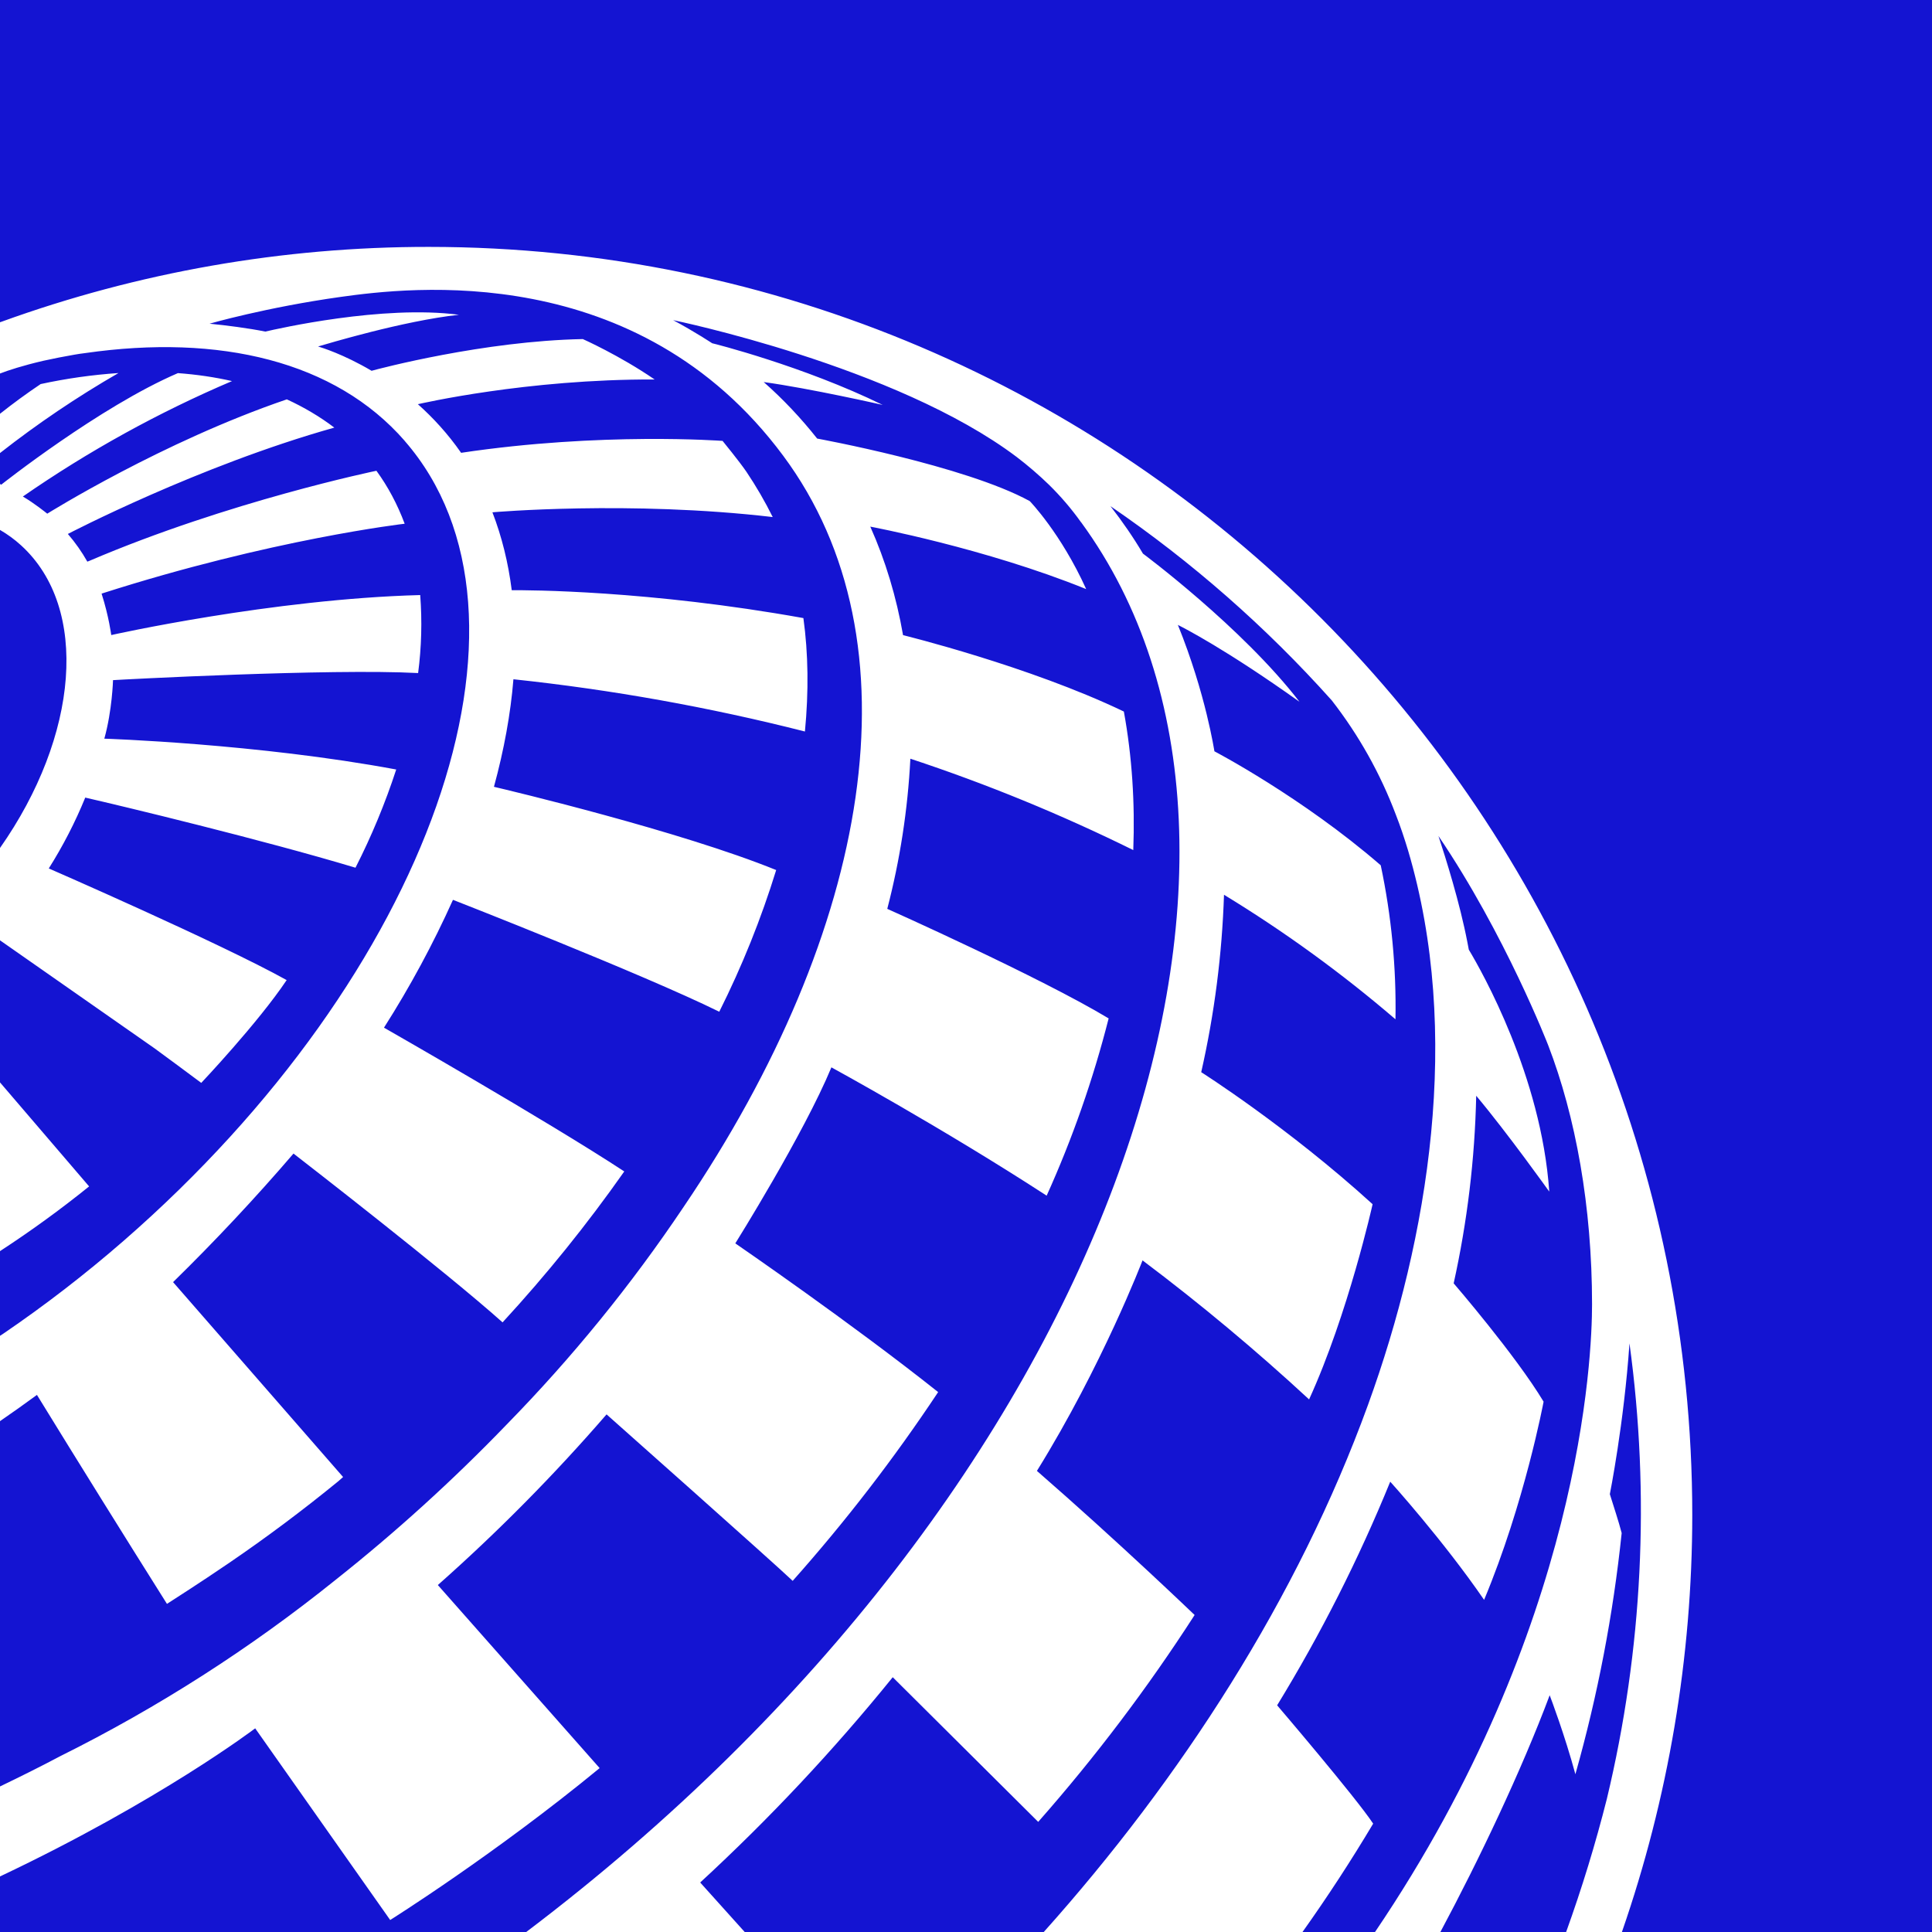
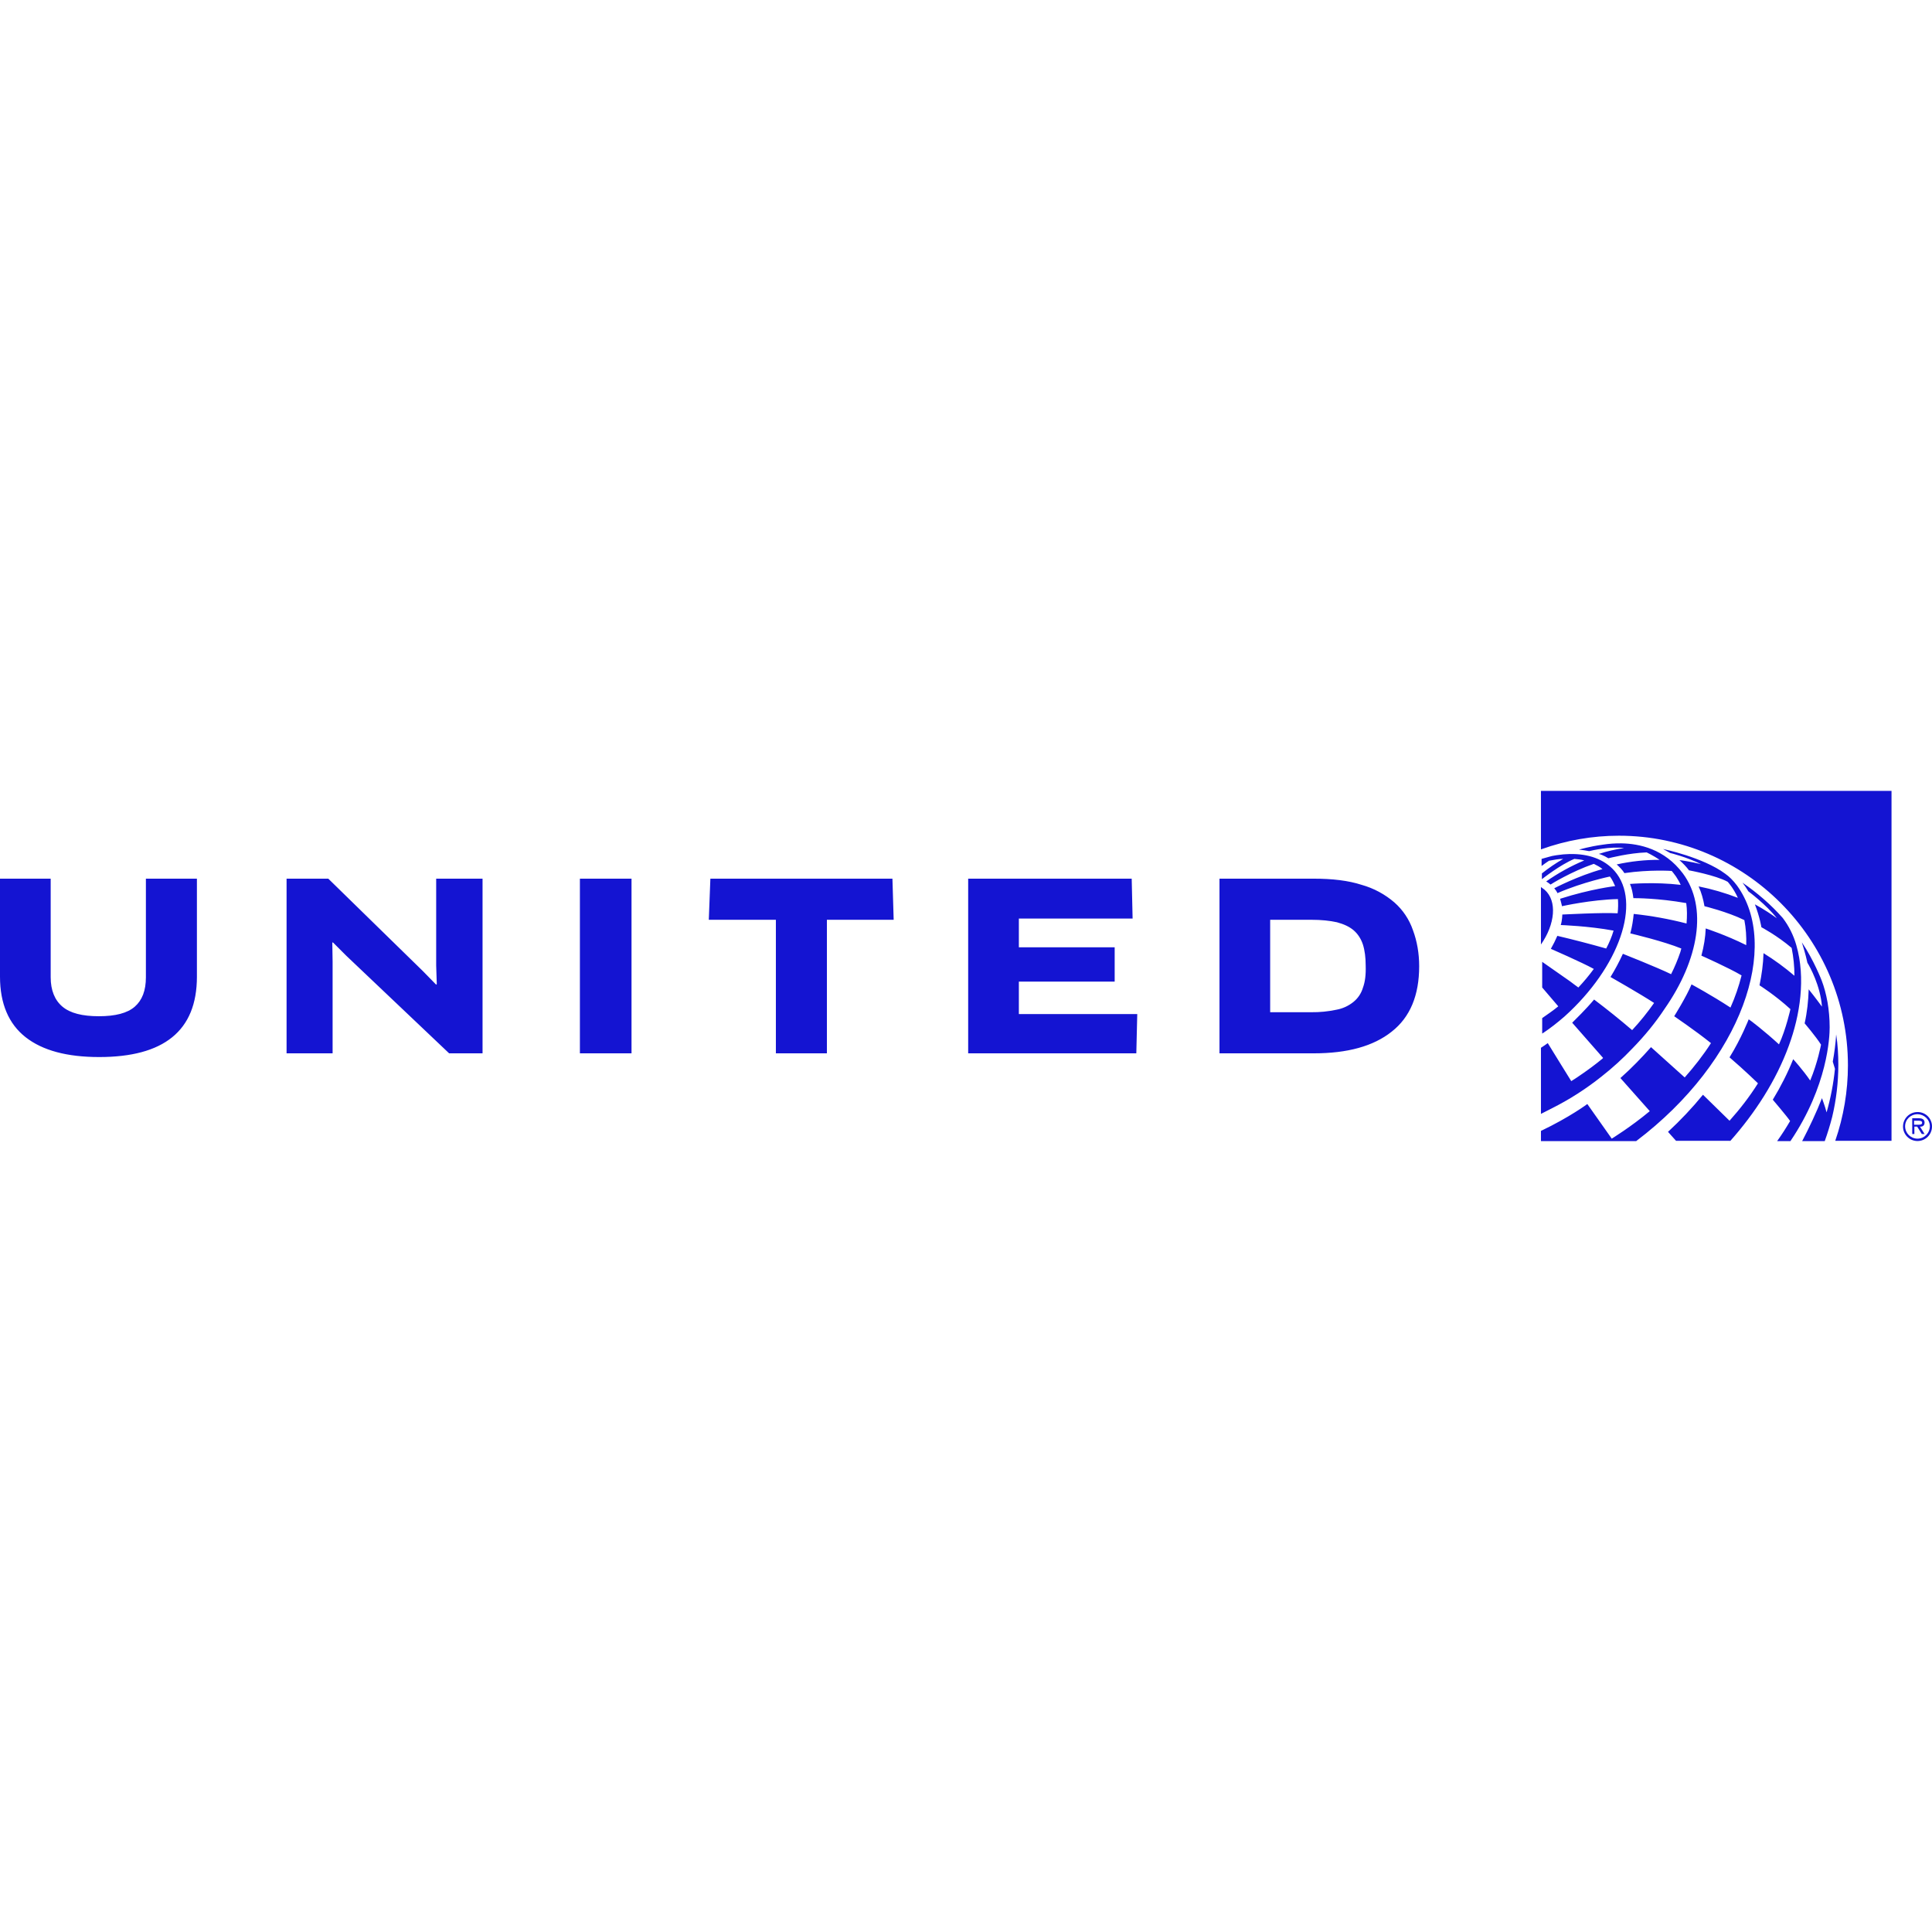
- <svg xmlns="http://www.w3.org/2000/svg" role="img" viewBox="0 0 24 24" fill="#1414d2">
-   <path d="M5.327 3.067c8.654 0 15.695 7.067 15.695 15.755A15.83 15.83 0 0 1 20.148 24H24V0H0v4.003l.018-.006a15.55 15.55 0 0 1 5.308-.93M0 10.534c.976-1.389 1.117-2.983.26-3.761a1.5 1.5 0 0 0-.26-.19Zm5.027-5.058c-.863-.99-2.3-1.33-3.968-1.09-.046.006-.093.012-.135.02q-.192.033-.387.076C.28 4.542.103 4.6 0 4.64v.5q.246-.195.505-.369a6.7 6.7 0 0 1 .967-.137A12.5 12.5 0 0 0 0 5.628v.384l.015.009s1.224-.969 2.195-1.386q.353.026.672.099A14.635 14.635 0 0 0 .284 6.168c.149.088.285.199.303.213.019-.011 1.427-.892 2.976-1.42.21.096.413.216.59.351-1.688.474-3.31 1.321-3.31 1.321q.138.16.242.344l.028-.011c1.728-.739 3.563-1.118 3.563-1.118q.215.295.351.658s-1.647.189-3.765.868c.093.293.119.513.12.515 0 0 1.996-.448 3.838-.497a4.7 4.7 0 0 1-.026.969c-1.09-.058-3.689.081-3.79.088 0 0-.01.375-.108.727 0 0 1.899.061 3.626.383a8.5 8.5 0 0 1-.506 1.22c-1.151-.346-2.898-.766-3.357-.871a5.65 5.65 0 0 1-.453.88s2.134.93 2.953 1.386h.002v.001c-.356.532-1.061 1.277-1.061 1.277q-.307-.229-.58-.429L0 11.681v1.765l1.107 1.292A13.5 13.5 0 0 1 0 15.542v1.052l.04-.026a16 16 0 0 0 1.492-1.151c3.819-3.323 5.384-7.773 3.495-9.94m4.702.184C7.917 3.221 5.08 3.57 4.234 3.688c-.929.13-1.631.333-1.631.333.207.02.49.057.693.098.151-.035 1.456-.333 2.403-.209h.003c-.697.076-1.647.364-1.747.393l-.002.002.004.001c.034.01.308.093.659.3.102-.028 1.393-.37 2.624-.394 0 0 .455.202.892.502-1.59-.006-2.906.3-2.941.307.186.166.371.365.537.604 1.744-.261 3.248-.148 3.248-.148s.204.249.296.383a5 5 0 0 1 .327.563c-1.779-.208-3.481-.059-3.482-.059.117.303.197.627.24.968.197-.002 1.704.001 3.623.346.061.44.067.912.019 1.409a25.733 25.733 0 0 0-3.621-.649c-.035.43-.117.877-.242 1.336.193.045 2.317.551 3.506 1.034a11.5 11.5 0 0 1-.707 1.76c-.958-.472-3.308-1.39-3.308-1.39a12.5 12.5 0 0 1-.857 1.588s2.015 1.15 2.985 1.786a18.25 18.25 0 0 1-1.512 1.875c-.704-.63-2.464-1.994-2.597-2.097a25.34 25.34 0 0 1-1.496 1.597l2.112 2.421-.06.053a19.5 19.5 0 0 1-1.366 1.021c-.361.246-.66.436-.762.502a284.36 284.36 0 0 1-1.615-2.596q-.229.168-.459.326v4.538c.249-.12.497-.243.746-.375a18.852 18.852 0 0 0 3.421-2.19 21.5 21.5 0 0 0 2.126-1.93 19 19 0 0 0 2.199-2.704c2.33-3.438 2.953-7.023 1.237-9.332m3.701.828a3.5 3.5 0 0 0-.4-.468 4.5 4.5 0 0 0-.4-.344c-1.503-1.133-4.268-1.7-4.268-1.7.264.141.483.286.485.287.013.002 1.129.282 2.118.766 0 0-.9-.205-1.478-.284.239.21.465.45.664.702 0 0 1.835.335 2.641.777 0 0 .386.397.701 1.093-1.258-.51-2.682-.776-2.682-.776.189.423.325.876.407 1.348 0 0 1.566.384 2.743.949.102.558.139 1.136.117 1.721a21.5 21.5 0 0 0-2.769-1.135 9.3 9.3 0 0 1-.287 1.865s1.897.847 2.75 1.361a13.35 13.35 0 0 1-.77 2.202c-1.299-.844-2.674-1.594-2.674-1.594-.344.829-1.194 2.187-1.194 2.187h.001c.021.015 1.435.985 2.519 1.847a21 21 0 0 1-1.807 2.345c-.228-.218-2.312-2.068-2.312-2.068a22.5 22.5 0 0 1-2.096 2.12l2.01 2.274c-1.304 1.073-2.602 1.887-2.602 1.887L3.17 21.47s-1.179.897-3.17 1.84V24h6.537c7.298-5.521 9.887-13.415 6.894-17.511M12.966 24c1.704-1.905 3.155-4.147 4.027-6.546.757-2.083 1.169-4.626.499-6.888-.045-.149-.095-.3-.154-.45a5.43 5.43 0 0 0-.794-1.415 15.2 15.2 0 0 0-2.749-2.413c.149.192.285.389.403.589 0 0 1.23.913 1.945 1.841-.916-.653-1.436-.917-1.503-.951l-.008-.004c.348.859.453 1.57.454 1.57 0 0 1.087.568 2.066 1.416a8.5 8.5 0 0 1 .183 1.913 16.252 16.252 0 0 0-2.13-1.547 11.7 11.7 0 0 1-.283 2.204s1.078.683 2.129 1.64c0 0-.302 1.358-.789 2.425a26.5 26.5 0 0 0-2.069-1.727s-.5 1.305-1.312 2.615c1.01.879 1.959 1.79 1.959 1.79a21.5 21.5 0 0 1-1.943 2.57l-1.807-1.797a24 24 0 0 1-2.392 2.55l.553.615Zm3.213 0h.902c2.567-3.792 2.696-7.153 2.696-7.797 0-1.216-.204-2.334-.545-3.219 0 0-.533-1.375-1.363-2.599.09.274.265.828.36 1.323l.017.089c.164.273.9 1.572.999 3.001v.004s-.52-.729-.907-1.19a12 12 0 0 1-.28 2.33s.771.894 1.117 1.47c0 0-.235 1.258-.739 2.462-.512-.745-1.166-1.468-1.166-1.468a19.25 19.25 0 0 1-1.405 2.778s.978 1.144 1.193 1.47A20 20 0 0 1 16.18 24Zm1.714 0c.477-.891 1.005-2 1.358-2.942v.002c.012.03.188.496.319.98a17.8 17.8 0 0 0 .575-2.996c-.034-.134-.106-.351-.147-.483 0 0 .175-.875.244-1.873a15.343 15.343 0 0 1-.281 5.658A17.5 17.5 0 0 1 19.455 24h-1.56z" />
+ <svg xmlns="http://www.w3.org/2000/svg" role="img" viewBox="0 0 64 64" fill="#1414d2">
+   <path d="M51.046 26.199v1.935h.01a7.59 7.59 0 0 1 2.571-.45c4.178 0 7.588 3.41 7.588 7.608 0 .85-.144 1.7-.42 2.499h1.864V26.199Zm2.668 1.738a3.677 3.677 0 0 0-.62.044c-.45.061-.788.164-.788.164.102.01.235.03.338.05.071-.02.706-.163 1.157-.102a4.923 4.923 0 0 0-.84.195c.02 0 .154.041.318.143.051-.01.676-.174 1.27-.194 0 0 .215.102.43.246a6.44 6.44 0 0 0-1.424.153c.092.082.185.174.256.287.84-.123 1.567-.072 1.567-.072s.102.123.143.185c.052.082.113.184.154.276-.86-.102-1.68-.03-1.68-.03.062.143.093.307.113.47.092 0 .82 0 1.751.164.03.215.03.44.01.676a12.117 12.117 0 0 0-1.75-.317c-.021.204-.052.42-.113.645.092.02 1.116.266 1.69.501-.01.041-.021.072-.031.113a5.63 5.63 0 0 1-.308.737c-.46-.225-1.597-.675-1.597-.675a6.992 6.992 0 0 1-.41.768s.973.553 1.444.86c-.215.307-.46.614-.727.9a26.06 26.06 0 0 0-1.26-1.013c-.276.328-.624.666-.726.768l1.024 1.167-.031.031c-.225.185-.46.358-.655.492a7.18 7.18 0 0 1-.369.245c-.01-.02-.676-1.085-.778-1.259a4.3 4.3 0 0 1-.226.154v2.19c.123-.06.236-.122.359-.183a9.371 9.371 0 0 0 1.648-1.055 9.376 9.376 0 0 0 1.024-.932c.41-.42.768-.86 1.065-1.31 1.137-1.629 1.434-3.37.605-4.486-.606-.81-1.439-.985-2.033-.996zm1.377.187c.123.072.236.133.236.133.01 0 .543.133 1.024.369 0 0-.43-.102-.717-.133.113.102.225.215.317.338 0 0 .891.164 1.28.379 0 0 .185.194.338.532a7.978 7.978 0 0 0-1.3-.379c.092.205.153.42.194.656 0 0 .758.184 1.321.46.052.267.072.553.062.83-.676-.338-1.342-.553-1.342-.553-.01.287-.061.594-.143.901 0 0 .922.41 1.331.655a6.55 6.55 0 0 1-.368 1.065c-.625-.41-1.29-.768-1.29-.768-.164.4-.574 1.055-.574 1.055.01.01.696.471 1.218.891-.256.4-.553.778-.87 1.137l-1.116-1.004c-.307.348-.645.696-1.014 1.024l.973 1.096c-.625.522-1.26.911-1.26.911l-.809-1.147s-.573.43-1.536.891v.338H54.2c3.533-2.673 4.782-6.482 3.339-8.468a2.05 2.05 0 0 0-.195-.226 1.497 1.497 0 0 0-.195-.164c-.727-.542-2.058-.819-2.058-.819zm-3.085.166a3.294 3.294 0 0 0-.437.039c-.02 0-.041.01-.062.01a1.19 1.19 0 0 0-.184.041c-.123.03-.205.062-.256.072v.235c.082-.061.164-.122.246-.174.163-.03.317-.061.47-.061a5.716 5.716 0 0 0-.706.481v.184h.01s.594-.47 1.065-.665c.113.01.226.02.328.051a6.706 6.706 0 0 0-1.26.696.883.883 0 0 1 .144.103c.01-.01.686-.43 1.433-.686.103.051.205.102.287.174-.819.225-1.597.635-1.597.635a.93.93 0 0 1 .112.164c.01 0 .01 0 .01-.01.83-.36 1.721-.543 1.721-.543.072.092.123.204.174.317 0 0-.799.092-1.823.42.041.143.062.246.062.246s.962-.216 1.853-.236c.01.143.01.307-.01.471-.522-.03-1.782.041-1.833.041 0 0 0 .184-.051.348 0 0 .921.031 1.75.185-.06.204-.143.399-.245.593a37.576 37.576 0 0 0-1.618-.42 4.211 4.211 0 0 1-.215.43s1.034.451 1.423.666a6.487 6.487 0 0 1-.512.615c-.102-.072-.194-.144-.276-.205-.276-.195-.676-.471-.922-.645v.85l.533.624c-.174.144-.359.267-.533.39v.511c.01 0 .01-.01.02-.01.247-.164.482-.348.718-.553 1.812-1.628 2.57-3.778 1.659-4.823-.342-.39-.865-.572-1.478-.56zM0 29.107v3.246c0 .891.287 1.567.85 2.007.563.44 1.372.656 2.437.656 1.065 0 1.874-.215 2.417-.656.543-.44.819-1.105.819-2.007v-3.246h-1.69v3.267c0 .44-.123.758-.368.973-.246.215-.645.317-1.188.317-.553 0-.952-.102-1.208-.317-.256-.215-.39-.543-.39-.973v-3.267zm9.493 0v5.786h1.525v-3.041l-.01-.625.02-.01.44.44 3.41 3.236h1.107v-5.786h-1.536v2.878l.02.614-.02.02-.44-.45-3.134-3.062Zm9.717 0v5.786h1.71v-5.786zm4.322 0-.052 1.362h2.222v4.424h1.69v-4.424h2.212l-.041-1.362zm8.54 0v5.786h5.57l.031-1.3h-3.922v-1.076h3.174v-1.136h-3.174v-.953h3.768l-.03-1.32zm8.325 0v5.786h3.123c1.116 0 1.976-.236 2.58-.717.615-.481.912-1.208.912-2.17 0-.43-.072-.83-.205-1.189a2.154 2.154 0 0 0-.614-.921 2.826 2.826 0 0 0-1.086-.584c-.44-.143-.973-.205-1.587-.205Zm17.326.133c.072.093.133.185.194.287 0 0 .594.44.943.891-.44-.317-.697-.44-.727-.46.163.419.215.757.215.757s.522.276 1.003.686c.061.307.092.614.092.922a8.33 8.33 0 0 0-1.024-.748c-.01.358-.061.717-.133 1.065 0 0 .522.328 1.024.789 0 0-.143.655-.379 1.167-.491-.45-.962-.81-1.003-.83 0 0-.246.635-.635 1.26.491.42.942.86.942.86-.276.44-.594.85-.942 1.24l-.88-.861c-.36.44-.748.85-1.158 1.229.02.02.195.215.266.297h1.792v.01c.82-.922 1.526-2.007 1.946-3.164.369-1.004.563-2.233.246-3.328a2.72 2.72 0 0 0-.45-.901c-.39-.44-.84-.83-1.332-1.168zm-6.677.144v1.904c.471-.675.543-1.444.123-1.812zm-8.97 1.085h1.362c.338 0 .614.03.85.082.225.061.41.144.553.266.143.123.246.287.307.471.062.195.092.43.092.697.01.307-.02.542-.092.737a.945.945 0 0 1-.317.471 1.248 1.248 0 0 1-.563.256 3.777 3.777 0 0 1-.83.082h-1.362zm17.613.748c.041.133.123.4.174.635 0 .02.01.03.01.04.082.134.43.758.482 1.455 0 0-.256-.349-.44-.574-.011.38-.052.758-.134 1.127 0 0 .369.43.543.706 0 0-.113.604-.359 1.188-.245-.358-.563-.707-.563-.707-.184.461-.42.922-.676 1.342 0 0 .471.553.574.706-.144.246-.277.451-.43.666h.44c1.24-1.833 1.3-3.461 1.3-3.768 0-.584-.102-1.127-.266-1.557 0 0-.256-.665-.655-1.26zm1.137 3.051a7.94 7.94 0 0 1-.113.901c.02.062.051.164.072.236a8.186 8.186 0 0 1-.277 1.444c-.061-.236-.153-.461-.153-.471-.174.45-.43.993-.656 1.423h.748a9.1 9.1 0 0 0 .246-.799 7.477 7.477 0 0 0 .204-1.73c0-.338-.02-.676-.071-1.004zm2.693 2.57a.48.48 0 1 0 .481.482.474.474 0 0 0-.481-.482zm0 .072c.215 0 .41.174.41.4a.41.41 0 0 1-.41.409.41.41 0 0 1-.41-.41c0-.225.185-.399.41-.399zm-.174.133v.522h.071v-.245h.093l.153.245h.092l-.153-.245c.082.01.153-.031.153-.133 0-.113-.092-.144-.184-.144zm.061.082h.143c.062 0 .123.01.123.062.01.082-.102.071-.174.071h-.092z" />
</svg>
